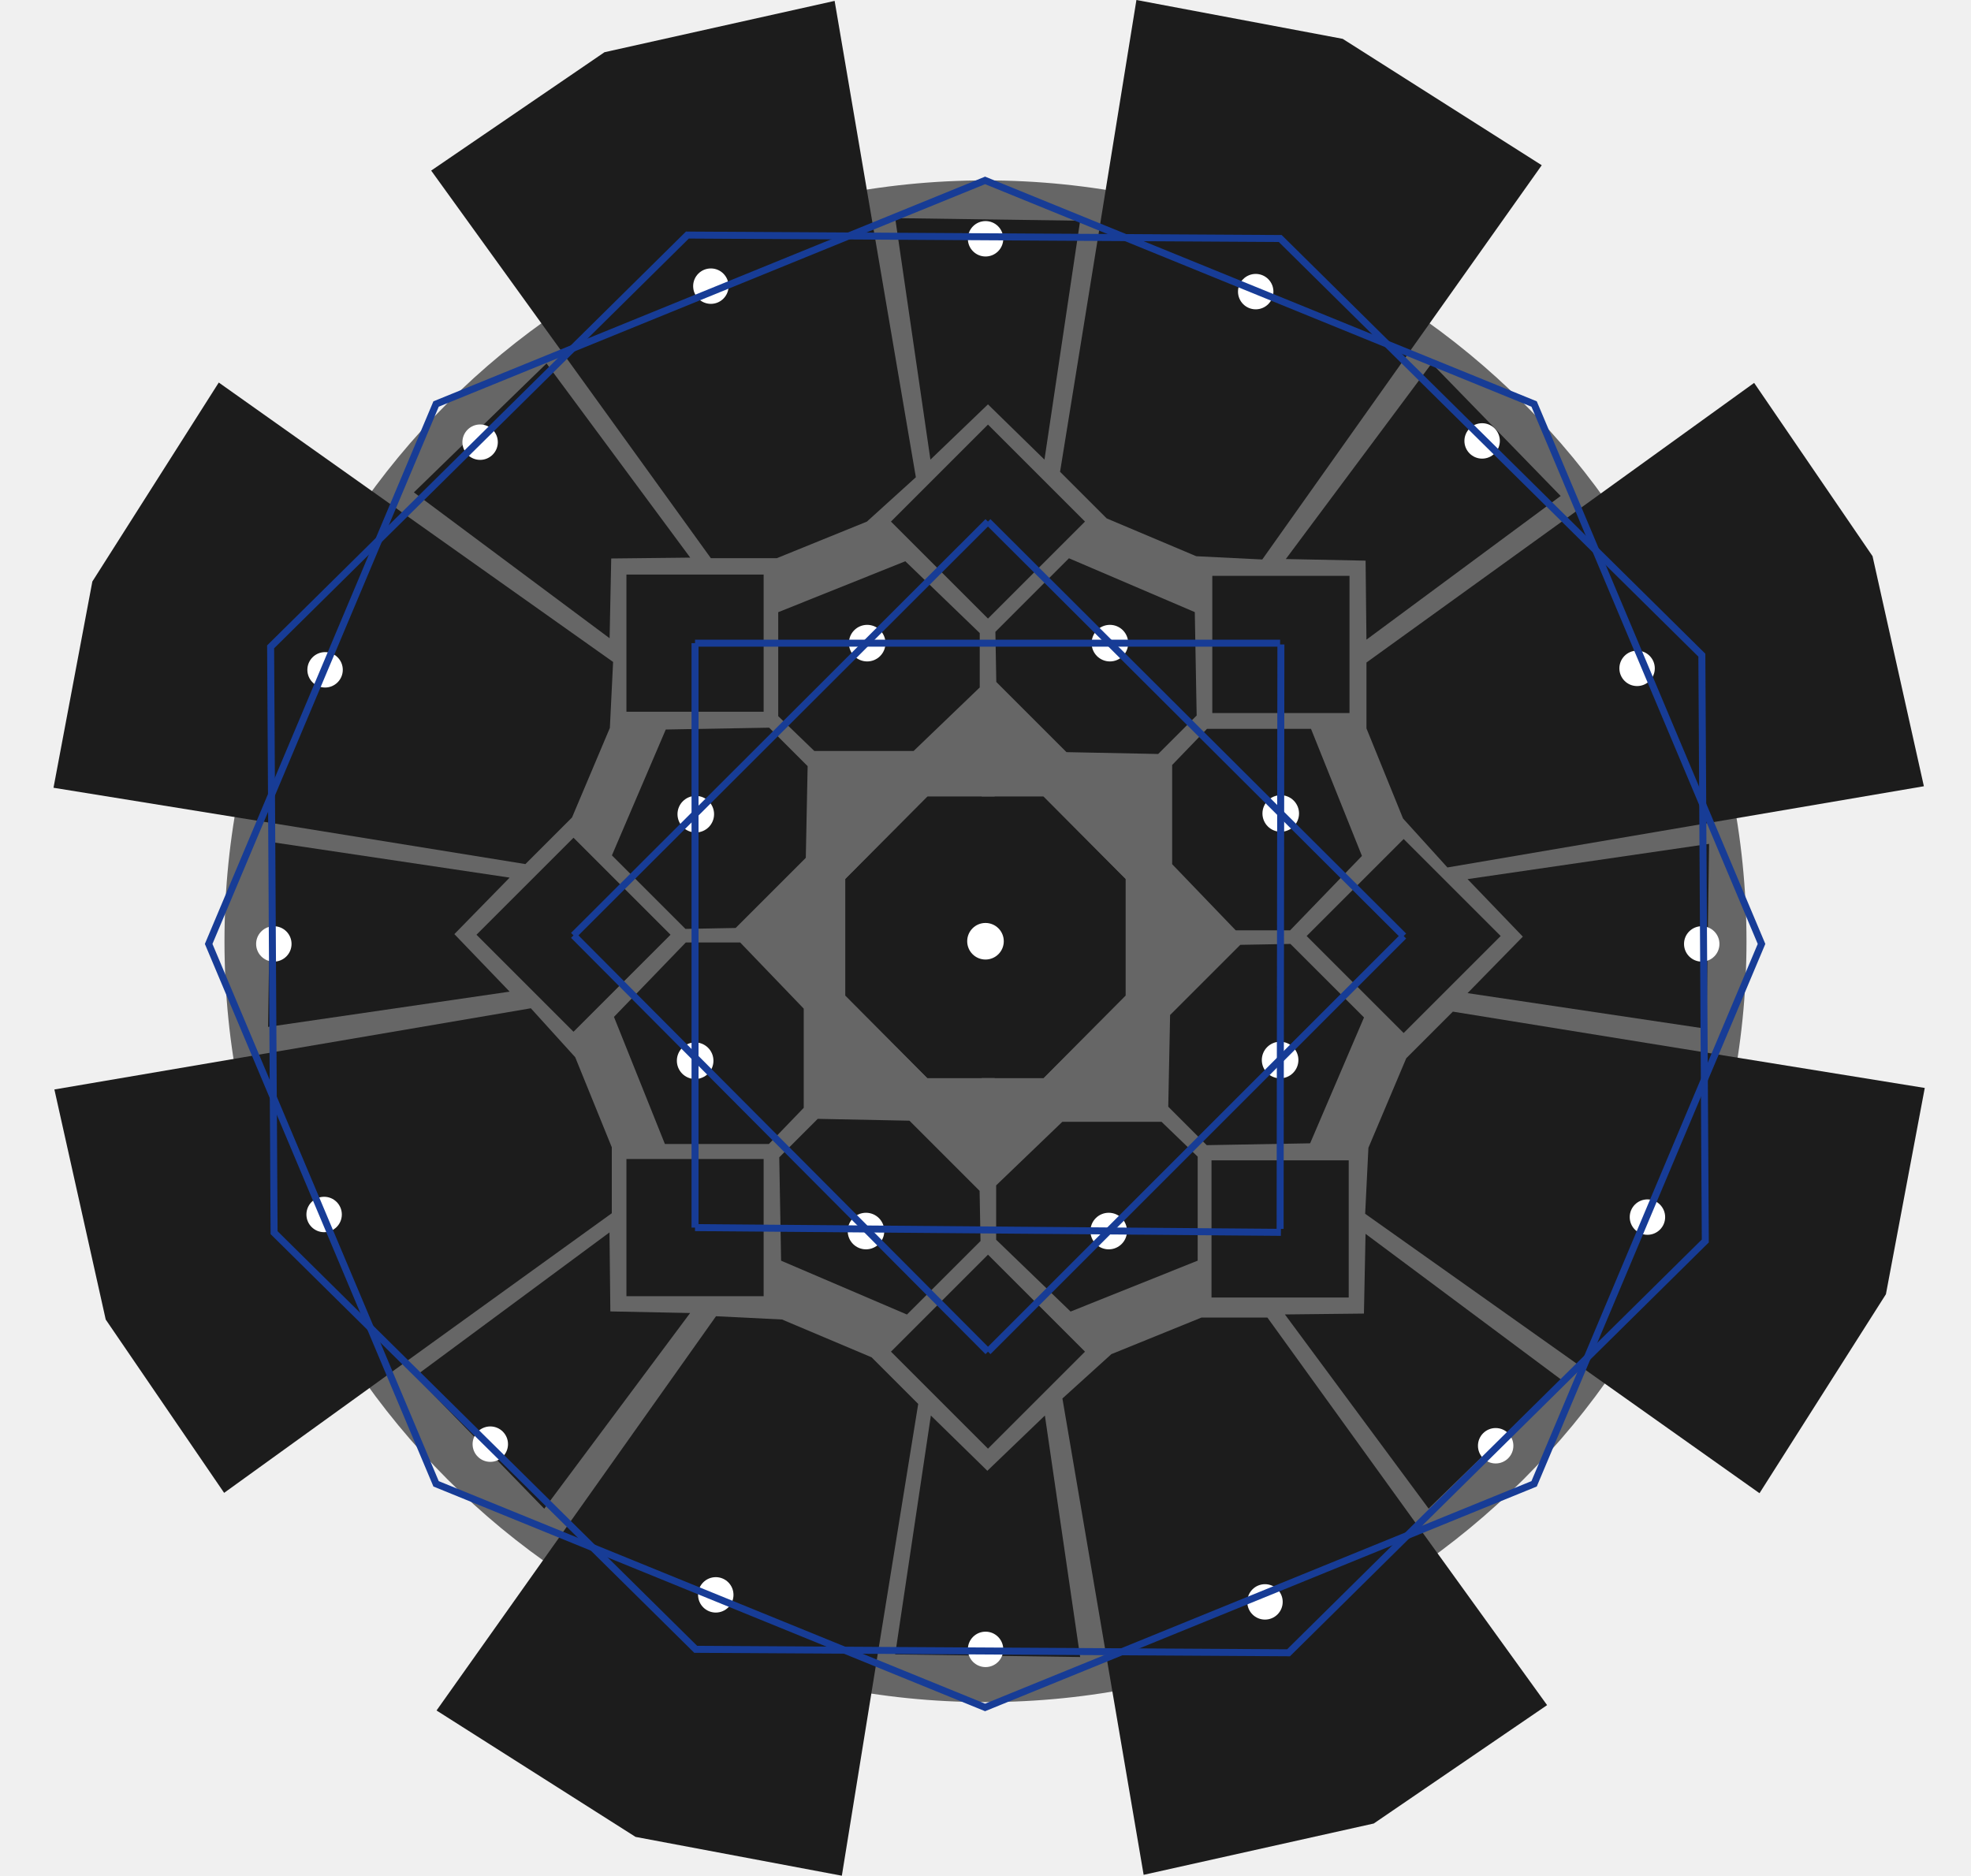
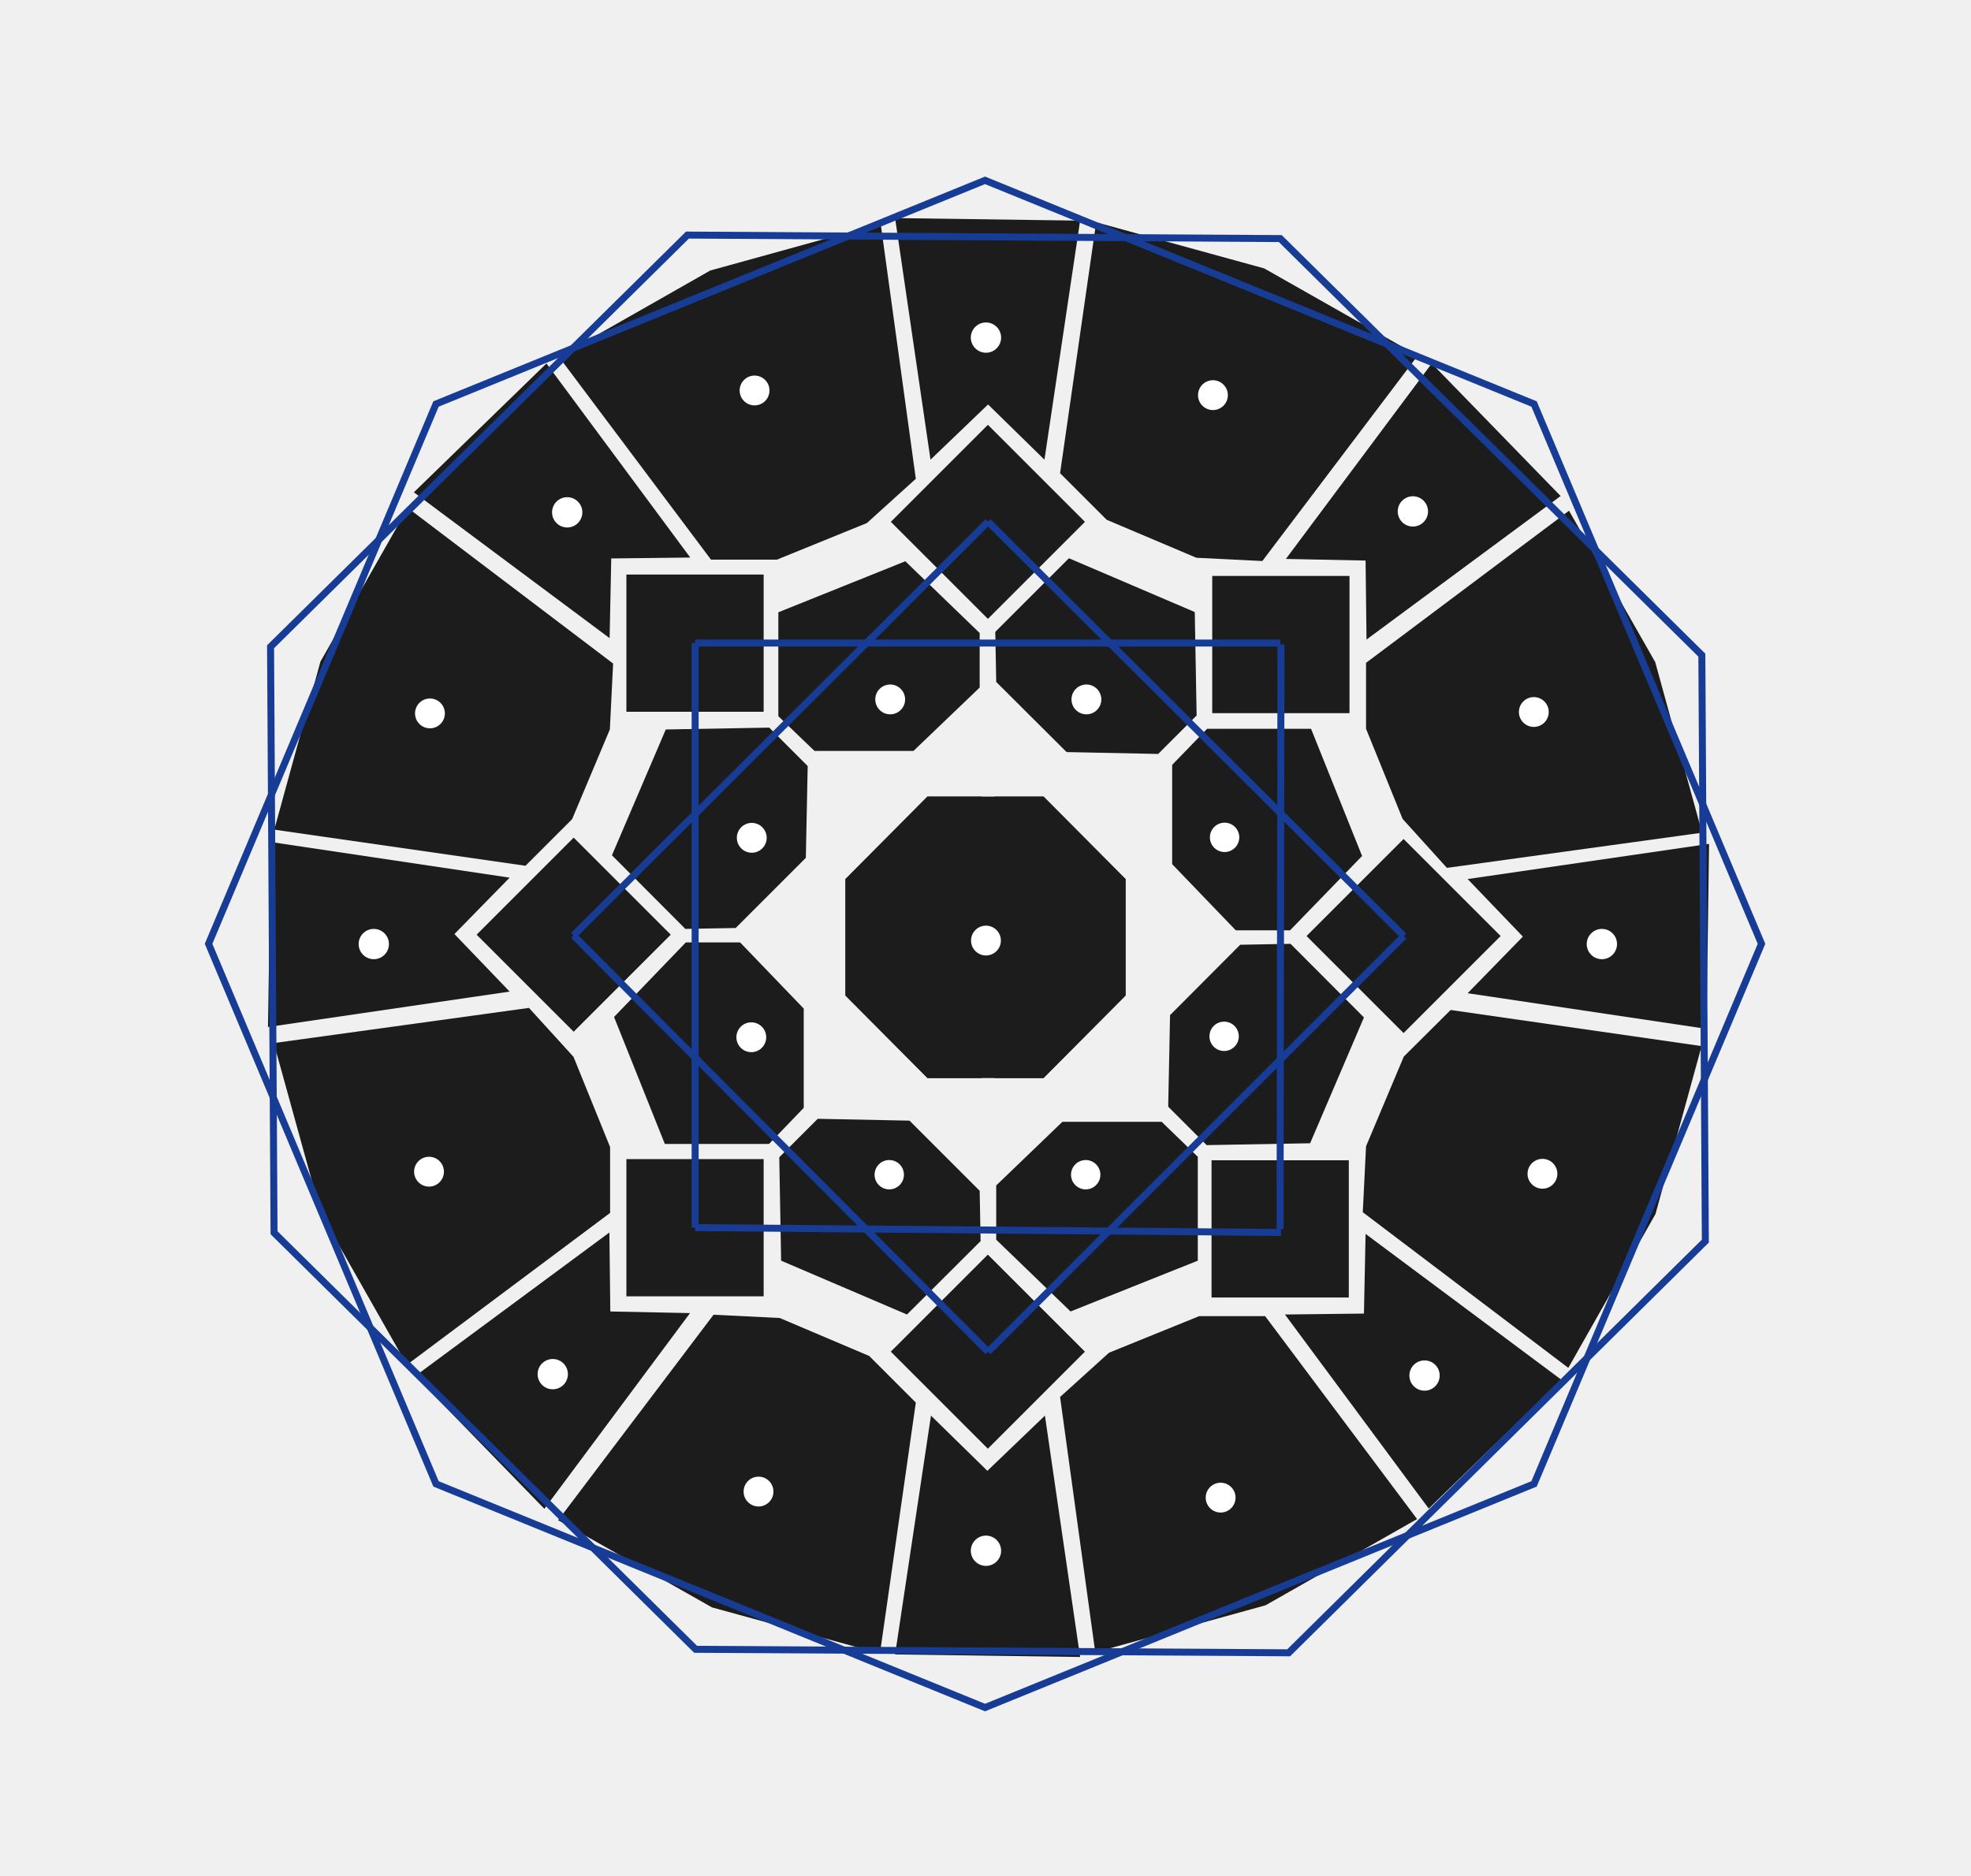
- <svg xmlns="http://www.w3.org/2000/svg" viewBox="0 0 845.81 805.09">
+ <svg xmlns="http://www.w3.org/2000/svg" id="_图层_1" version="1.1" viewBox="0 0 845.8 805.1">
  <defs>
    <style>
-       .cls-1 {
+       .st0 {
        fill: #1c1c1c;
      }

-       .cls-2 {
+       .st1 {
        fill: #fff;
      }

-       .cls-3 {
-         fill: #666;
-       }
- 
-       .cls-4 {
+       .st2 {
        fill: #173c96;
      }

-       .cls-4, .cls-5 {
+       .st2, .st3 {
        stroke: #173c96;
        stroke-miterlimit: 10;
        stroke-width: 3px;
      }

-       .cls-5 {
+       .st3 {
        fill: none;
      }
    </style>
  </defs>
  <g id="touch">
-     <circle id="bg" class="cls-3" cx="422.9" cy="404" r="326.57" />
-     <rect id="E1" class="cls-1" x="394.52" y="194.43" width="58.88" height="58.88" transform="translate(282.48 -234.22) rotate(45)" />
-     <polygon id="D1" class="cls-1" points="399.27 197.28 423.96 173.56 448.21 197.28 463.52 94.74 384.15 93.62 399.27 197.28" />
-     <rect id="E2" class="cls-1" x="520.23" y="247.17" width="58.88" height="58.88" />
-     <polygon id="D2" class="cls-1" points="551.78 239.95 586.01 240.64 586.38 274.55 669.72 212.88 614.38 155.96 551.78 239.95" />
-     <rect id="E3" class="cls-1" x="572.91" y="372.32" width="58.88" height="58.88" transform="translate(460.51 -308.26) rotate(45)" />
-     <polygon id="D3" class="cls-1" points="629.77 377.33 653.49 402.02 629.77 426.27 732.3 441.58 733.42 362.2 629.77 377.33" />
-     <rect id="E4" class="cls-1" x="519.89" y="498.03" width="58.88" height="58.88" transform="translate(1076.8 -21.86) rotate(90)" />
-     <polygon id="D4" class="cls-1" points="585.99 529.58 585.3 563.81 551.39 564.18 613.06 647.52 669.98 592.18 585.99 529.58" />
-     <rect id="E5" class="cls-1" x="394.52" y="550.71" width="58.88" height="58.88" transform="translate(1133.98 690.6) rotate(135)" />
-     <polygon id="D5" class="cls-1" points="448.39 607.57 423.7 631.29 399.46 607.57 384.14 710.1 463.52 711.22 448.39 607.57" />
-     <rect id="E6" class="cls-1" x="268.82" y="497.47" width="58.88" height="58.88" transform="translate(596.52 1053.82) rotate(180)" />
-     <polygon id="D6" class="cls-1" points="296.15 563.57 261.92 562.88 261.55 528.97 178.21 590.64 233.55 647.56 296.15 563.57" />
-     <rect id="E7" class="cls-1" x="216.67" y="371.76" width="58.88" height="58.88" transform="translate(136.44 858.92) rotate(-135)" />
-     <polygon id="D7" class="cls-1" points="218.7 425.63 194.98 400.94 218.7 376.69 116.16 361.38 115.04 440.76 218.7 425.63" />
-     <rect id="E8" class="cls-1" x="268.82" y="246.61" width="58.88" height="58.88" transform="translate(22.21 574.31) rotate(-90)" />
-     <polygon id="D8" class="cls-1" points="261.6 273.94 262.29 239.71 296.2 239.34 234.53 156 177.61 211.34 261.6 273.94" />
-     <polygon id="C1" class="cls-1" points="447.78 341.94 426.84 341.94 426.84 462.7 447.78 462.7 482.96 427.33 482.96 377.31 447.78 341.94" />
-     <polygon id="C2" class="cls-1" points="421.29 341.94 398 341.94 362.81 377.31 362.81 427.33 398 462.7 421.29 462.7 421.29 341.94" />
-     <polygon id="A8" class="cls-1" points="185.03 73.22 305.05 239.58 333.35 239.58 372.01 223.88 393.02 204.84 358.16 .38 259.41 22.41 185.03 73.22" />
-     <polygon id="B8" class="cls-1" points="333.96 262.76 388.5 240.9 420.43 271.72 420.43 295.07 392.05 322.34 349.46 322.34 333.96 307.39 333.96 262.76" />
-     <polygon id="B1" class="cls-1" points="458.71 239.62 512.72 262.73 513.52 307.11 497.01 323.62 457.66 322.83 427.54 292.71 427.15 271.19 458.71 239.62" />
-     <polygon id="B2" class="cls-1" points="562.59 312.84 584.45 367.38 553.63 399.31 530.28 399.31 503.01 370.93 503.01 328.34 517.95 312.84 562.59 312.84" />
-     <polygon id="B3" class="cls-1" points="585.33 436.71 562.21 490.73 517.84 491.52 501.33 475.01 502.12 435.66 532.24 405.54 553.76 405.15 585.33 436.71" />
-     <polygon id="B4" class="cls-1" points="513.96 541.09 459.42 562.94 427.48 532.12 427.48 508.78 455.86 481.51 498.45 481.51 513.96 496.45 513.96 541.09" />
-     <polygon id="B5" class="cls-1" points="389.2 564.22 335.19 541.11 334.4 496.74 350.91 480.23 390.26 481.02 420.37 511.13 420.77 532.66 389.2 564.22" />
-     <polygon id="B6" class="cls-1" points="285.32 491.01 263.47 436.47 294.29 404.53 317.63 404.53 344.9 432.92 344.9 475.5 329.96 491.01 285.32 491.01" />
-     <polygon id="B7" class="cls-1" points="262.59 367.14 285.7 313.12 330.07 312.33 346.58 328.84 345.79 368.19 315.68 398.3 294.15 398.7 262.59 367.14" />
-     <polygon id="A1" class="cls-1" points="487.67 0 454.9 202.5 474.91 222.51 513.35 238.74 541.67 240.14 661.6 70.92 576.19 16.67 487.67 0" />
-     <polygon id="A2" class="cls-1" points="752.75 164.34 586.39 284.36 586.39 312.65 602.09 351.32 621.13 372.33 825.59 337.47 803.56 238.72 752.75 164.34" />
-     <polygon id="A3" class="cls-1" points="825.97 466.97 623.46 434.21 603.46 454.22 587.22 492.66 585.83 520.98 755.05 640.91 809.3 555.5 825.97 466.97" />
-     <polygon id="A4" class="cls-1" points="663.9 731.87 543.88 565.52 515.58 565.52 476.92 581.22 455.91 600.25 490.77 804.71 589.52 782.68 663.9 731.87" />
-     <polygon id="A5" class="cls-1" points="361.26 805.09 394.03 602.59 374.02 582.58 335.58 566.35 307.26 564.95 187.33 734.17 272.74 788.43 361.26 805.09" />
-     <polygon id="A6" class="cls-1" points="96.18 640.76 262.54 520.74 262.54 492.44 246.84 453.78 227.8 432.77 23.34 467.62 45.37 566.38 96.18 640.76" />
-     <polygon id="A7" class="cls-1" points="22.96 338.12 225.47 370.88 245.47 350.88 261.71 312.43 263.1 284.12 93.88 164.19 39.63 249.6 22.96 338.12" />
-     <polygon id="C" class="cls-1" points="447.77 341.94 398 341.94 362.81 377.31 362.81 427.33 398 462.7 447.77 462.7 482.96 427.33 482.96 377.31 447.77 341.94" />
+     <rect id="E1" class="st0" x="394.5" y="194.5" width="58.9" height="58.9" transform="translate(-34.2 365.4) rotate(-45)" />
+     <polygon id="D1" class="st0" points="399.3 197.3 424 173.6 448.2 197.3 463.5 94.7 384.1 93.6 399.3 197.3" />
+     <rect id="E2" class="st0" x="520.2" y="247.2" width="58.9" height="58.9" />
+     <polygon id="D2" class="st0" points="551.8 239.9 586 240.6 586.4 274.5 669.7 212.9 614.4 156 551.8 239.9" />
+     <rect id="E3" class="st0" x="572.9" y="372.3" width="58.9" height="58.9" transform="translate(-107.7 543.6) rotate(-45)" />
+     <polygon id="D3" class="st0" points="629.8 377.3 653.5 402 629.8 426.3 732.3 441.6 733.4 362.2 629.8 377.3" />
+     <rect id="E4" class="st0" x="519.9" y="498" width="58.9" height="58.9" />
+     <polygon id="D4" class="st0" points="586 529.6 585.3 563.8 551.4 564.2 613.1 647.5 670 592.2 586 529.6" />
+     <rect id="E5" class="st0" x="394.5" y="550.7" width="58.9" height="58.9" transform="translate(-286.1 469.7) rotate(-45)" />
+     <polygon id="D5" class="st0" points="448.4 607.6 423.7 631.3 399.5 607.6 384.1 710.1 463.5 711.2 448.4 607.6" />
+     <rect id="E6" class="st0" x="268.8" y="497.5" width="58.9" height="58.9" />
+     <polygon id="D6" class="st0" points="296.1 563.6 261.9 562.9 261.5 529 178.2 590.6 233.6 647.6 296.1 563.6" />
+     <rect id="E7" class="st0" x="216.7" y="371.8" width="58.9" height="58.9" transform="translate(-211.6 291.5) rotate(-45)" />
+     <polygon id="D7" class="st0" points="218.7 425.6 195 400.9 218.7 376.7 116.2 361.4 115 440.8 218.7 425.6" />
+     <rect id="E8" class="st0" x="268.8" y="246.6" width="58.9" height="58.9" />
+     <polygon id="D8" class="st0" points="261.6 273.9 262.3 239.7 296.2 239.3 234.5 156 177.6 211.3 261.6 273.9" />
+     <polygon id="C1" class="st0" points="447.8 341.9 426.8 341.9 426.8 462.7 447.8 462.7 483 427.3 483 377.3 447.8 341.9" />
+     <polygon id="C2" class="st0" points="421.3 341.9 398 341.9 362.8 377.3 362.8 427.3 398 462.7 421.3 462.7 421.3 341.9" />
+     <polygon id="B8" class="st0" points="334 262.8 388.5 240.9 420.4 271.7 420.4 295.1 392 322.3 349.5 322.3 334 307.4 334 262.8" />
+     <polygon id="B1" class="st0" points="458.7 239.6 512.7 262.7 513.5 307.1 497 323.6 457.7 322.8 427.5 292.7 427.1 271.2 458.7 239.6" />
+     <polygon id="B2" class="st0" points="562.6 312.8 584.5 367.4 553.6 399.3 530.3 399.3 503 370.9 503 328.3 518 312.8 562.6 312.8" />
+     <polygon id="B3" class="st0" points="585.3 436.7 562.2 490.7 517.8 491.5 501.3 475 502.1 435.7 532.2 405.5 553.8 405.1 585.3 436.7" />
+     <polygon id="B4" class="st0" points="514 541.1 459.4 562.9 427.5 532.1 427.5 508.8 455.9 481.5 498.5 481.5 514 496.5 514 541.1" />
+     <polygon id="B5" class="st0" points="389.2 564.2 335.2 541.1 334.4 496.7 350.9 480.2 390.3 481 420.4 511.1 420.8 532.7 389.2 564.2" />
+     <polygon id="B6" class="st0" points="285.3 491 263.5 436.5 294.3 404.5 317.6 404.5 344.9 432.9 344.9 475.5 330 491 285.3 491" />
+     <polygon id="B7" class="st0" points="262.6 367.1 285.7 313.1 330.1 312.3 346.6 328.8 345.8 368.2 315.7 398.3 294.1 398.7 262.6 367.1" />
+     <polygon id="C" class="st0" points="447.8 341.9 398 341.9 362.8 377.3 362.8 427.3 398 462.7 447.8 462.7 483 427.3 483 377.3 447.8 341.9" />
+     <polygon id="A8" class="st0" points="239.8 153.1 305.1 240.2 333.4 240.2 372 224.5 393 205.5 377.9 95.9 304.8 116.1 239.8 153.1" />
+     <polygon id="A1" class="st0" points="470.4 95.4 454.9 203.1 474.9 223.1 513.4 239.4 541.7 240.8 608.4 152.6 542.5 115.2 470.4 95.4" />
+     <polygon id="A2" class="st0" points="673.3 219.2 586.2 284.5 586.2 312.8 601.9 351.5 620.9 372.5 730.4 357.4 710.3 284.2 673.3 219.2" />
+     <polygon id="A3" class="st0" points="730.2 449 622.5 433.5 602.4 453.5 586.2 492 584.8 520.3 673 587.1 710.4 521.1 730.2 449" />
+     <polygon id="A4" class="st0" points="608.1 652 542.9 564.9 514.6 564.9 475.9 580.6 454.9 599.6 470 709.2 543.1 689 608.1 652" />
+     <polygon id="A5" class="st0" points="377.6 709.7 393 602 373 582 334.6 565.7 306.2 564.3 239.5 652.5 305.5 689.9 377.6 709.7" />
+     <polygon id="A6" class="st0" points="174.6 585.8 261.8 520.6 261.8 492.3 246.1 453.6 227 432.6 117.5 447.7 137.7 520.8 174.6 585.8" />
+     <polygon id="A7" class="st0" points="117.7 356.1 225.5 371.6 245.5 351.6 261.7 313.1 263.1 284.8 175 218 137.5 284 117.7 356.1" />
  </g>
  <g id="center">
-     <circle id="c-C" class="cls-2" cx="422.9" cy="404" r="7.85" />
-     <circle id="c-B1" class="cls-2" cx="476.29" cy="276.05" r="7.85" />
-     <circle id="c-B3" class="cls-2" cx="549.33" cy="454.98" r="7.85" />
-     <circle id="c-B2" class="cls-2" cx="549.6" cy="349.16" r="7.85" />
-     <circle id="c-B4" class="cls-2" cx="475.78" cy="528.39" r="7.85" />
-     <circle id="c-B5" class="cls-2" cx="371.62" cy="528.39" r="7.85" />
-     <circle id="c-B7" class="cls-2" cx="298.58" cy="349.46" r="7.85" />
-     <circle id="c-B6" class="cls-2" cx="298.31" cy="455.28" r="7.85" />
-     <circle id="c-B8" class="cls-2" cx="372.13" cy="276.05" r="7.85" />
-     <circle id="c-D1" class="cls-2" cx="422.93" cy="102.49" r="7.6" />
-     <circle id="c-D5" class="cls-2" cx="422.93" cy="707.94" r="7.6" />
-     <circle id="c-D7" class="cls-2" cx="117.51" cy="405.15" r="7.6" />
-     <circle id="c-D3" class="cls-2" cx="730.26" cy="405.15" r="7.6" />
-     <circle id="c-D2" class="cls-2" cx="636.02" cy="189.25" r="7.6" />
-     <circle id="c-D6" class="cls-2" cx="210.4" cy="619.85" r="7.6" />
-     <circle id="c-D8" class="cls-2" cx="206.03" cy="189.79" r="7.6" />
-     <circle id="c-D4" class="cls-2" cx="641.83" cy="620.54" r="7.6" />
-     <circle id="c-A1" class="cls-2" cx="538.86" cy="125.17" r="7.6" />
-     <circle id="c-A5" class="cls-2" cx="307.16" cy="684.54" r="7.6" />
-     <circle id="c-A7" class="cls-2" cx="139.5" cy="287.5" r="7.6" />
-     <circle id="c-A3" class="cls-2" cx="706.96" cy="522.4" r="7.6" />
-     <circle id="c-A2" class="cls-2" cx="702.52" cy="286.87" r="7.6" />
-     <circle id="c-A6" class="cls-2" cx="139.09" cy="521.28" r="7.6" />
-     <circle id="c-A8" class="cls-2" cx="305.05" cy="122.82" r="7.6" />
-     <circle id="c-A4" class="cls-2" cx="542.84" cy="687.56" r="7.6" />
+     <circle id="c-C" class="st1" cx="423.1" cy="403.7" r="6.4" />
+     <circle id="c-B1" class="st1" cx="466.2" cy="300.2" r="6.4" />
+     <circle id="c-B3" class="st1" cx="525.3" cy="444.8" r="6.3" />
+     <circle id="c-B2" class="st1" cx="525.5" cy="359.4" r="6.3" />
+     <circle id="c-B4" class="st1" cx="465.9" cy="504.2" r="6.3" />
+     <circle id="c-B5" class="st1" cx="381.6" cy="504.2" r="6.3" />
+     <circle id="c-B7" class="st1" cx="322.6" cy="359.6" r="6.4" />
+     <circle id="c-B6" class="st1" cx="322.4" cy="445.2" r="6.4" />
+     <circle id="c-B8" class="st1" cx="382" cy="300.2" r="6.4" />
+     <circle id="c-D1" class="st1" cx="423.1" cy="144.9" r="6.5" />
+     <circle id="c-D5" class="st1" cx="423.1" cy="665.6" r="6.5" />
+     <circle id="c-D7" class="st1" cx="160.4" cy="405.2" r="6.5" />
+     <circle id="c-D3" class="st1" cx="687.4" cy="405.2" r="6.5" />
+     <circle id="c-D2" class="st1" cx="606.3" cy="219.5" r="6.5" />
+     <circle id="c-D6" class="st1" cx="237.2" cy="589.8" r="6.5" />
+     <circle id="c-D8" class="st1" cx="243.4" cy="219.9" r="6.5" />
+     <circle id="c-D4" class="st1" cx="611.3" cy="590.4" r="6.5" />
+     <circle id="c-A1" class="st1" cx="520.5" cy="169.6" r="6.4" />
+     <circle id="c-A5" class="st1" cx="325.5" cy="640.2" r="6.4" />
+     <circle id="c-A7" class="st1" cx="184.5" cy="306.2" r="6.4" />
+     <circle id="c-A3" class="st1" cx="661.9" cy="503.8" r="6.4" />
+     <circle id="c-A2" class="st1" cx="658.2" cy="305.6" r="6.4" />
+     <circle id="c-A6" class="st1" cx="184.1" cy="502.9" r="6.4" />
+     <circle id="c-A8" class="st1" cx="323.8" cy="167.6" r="6.4" />
+     <circle id="c-A4" class="st1" cx="523.8" cy="642.8" r="6.4" />
  </g>
  <g id="ext">
-     <path class="cls-4" d="M298.26,276.05h251.07s-251.07,0-251.07,0Z" />
-     <line class="cls-5" x1="549.33" y1="527.47" x2="549.67" y2="276.61" />
-     <line class="cls-5" x1="298.26" y1="526.91" x2="549.67" y2="528.95" />
-     <line class="cls-5" x1="298.26" y1="276.05" x2="298.26" y2="526.91" />
-     <line class="cls-5" x1="602.36" y1="401.76" x2="423.97" y2="580.16" />
-     <line class="cls-5" x1="246.11" y1="401.48" x2="423.97" y2="580.16" />
-     <line class="cls-5" x1="423.96" y1="223.88" x2="602.36" y2="401.76" />
-     <line class="cls-5" x1="423.96" y1="223.88" x2="246.11" y2="401.48" />
-     <polygon class="cls-5" points="422.73 77.43 187.13 173.41 89.54 405.15 187.13 636.88 422.73 732.86 658.33 636.88 755.92 405.15 658.33 173.41 422.73 77.43" />
-     <polygon class="cls-5" points="549.38 102.37 294.98 100.89 116.13 277.64 117.62 529.08 298.55 707.92 552.95 709.4 731.79 532.65 730.31 281.21 549.38 102.37" />
+     <path class="st2" d="M298.3,276h251.1-251.1Z" />
+     <line class="st3" x1="549.3" y1="527.5" x2="549.7" y2="276.6" />
+     <line class="st3" x1="298.3" y1="526.9" x2="549.7" y2="529" />
+     <line class="st3" x1="298.3" y1="276" x2="298.3" y2="526.9" />
+     <line class="st3" x1="602.4" y1="401.8" x2="424" y2="580.2" />
+     <line class="st3" x1="246.1" y1="401.5" x2="424" y2="580.2" />
+     <line class="st3" x1="424" y1="223.9" x2="602.4" y2="401.8" />
+     <line class="st3" x1="424" y1="223.9" x2="246.1" y2="401.5" />
+     <polygon class="st3" points="422.7 77.4 187.1 173.4 89.5 405.1 187.1 636.9 422.7 732.9 658.3 636.9 755.9 405.1 658.3 173.4 422.7 77.4" />
+     <polygon class="st3" points="549.4 102.4 295 100.9 116.1 277.6 117.6 529.1 298.5 707.9 553 709.4 731.8 532.7 730.3 281.2 549.4 102.4" />
  </g>
</svg>
